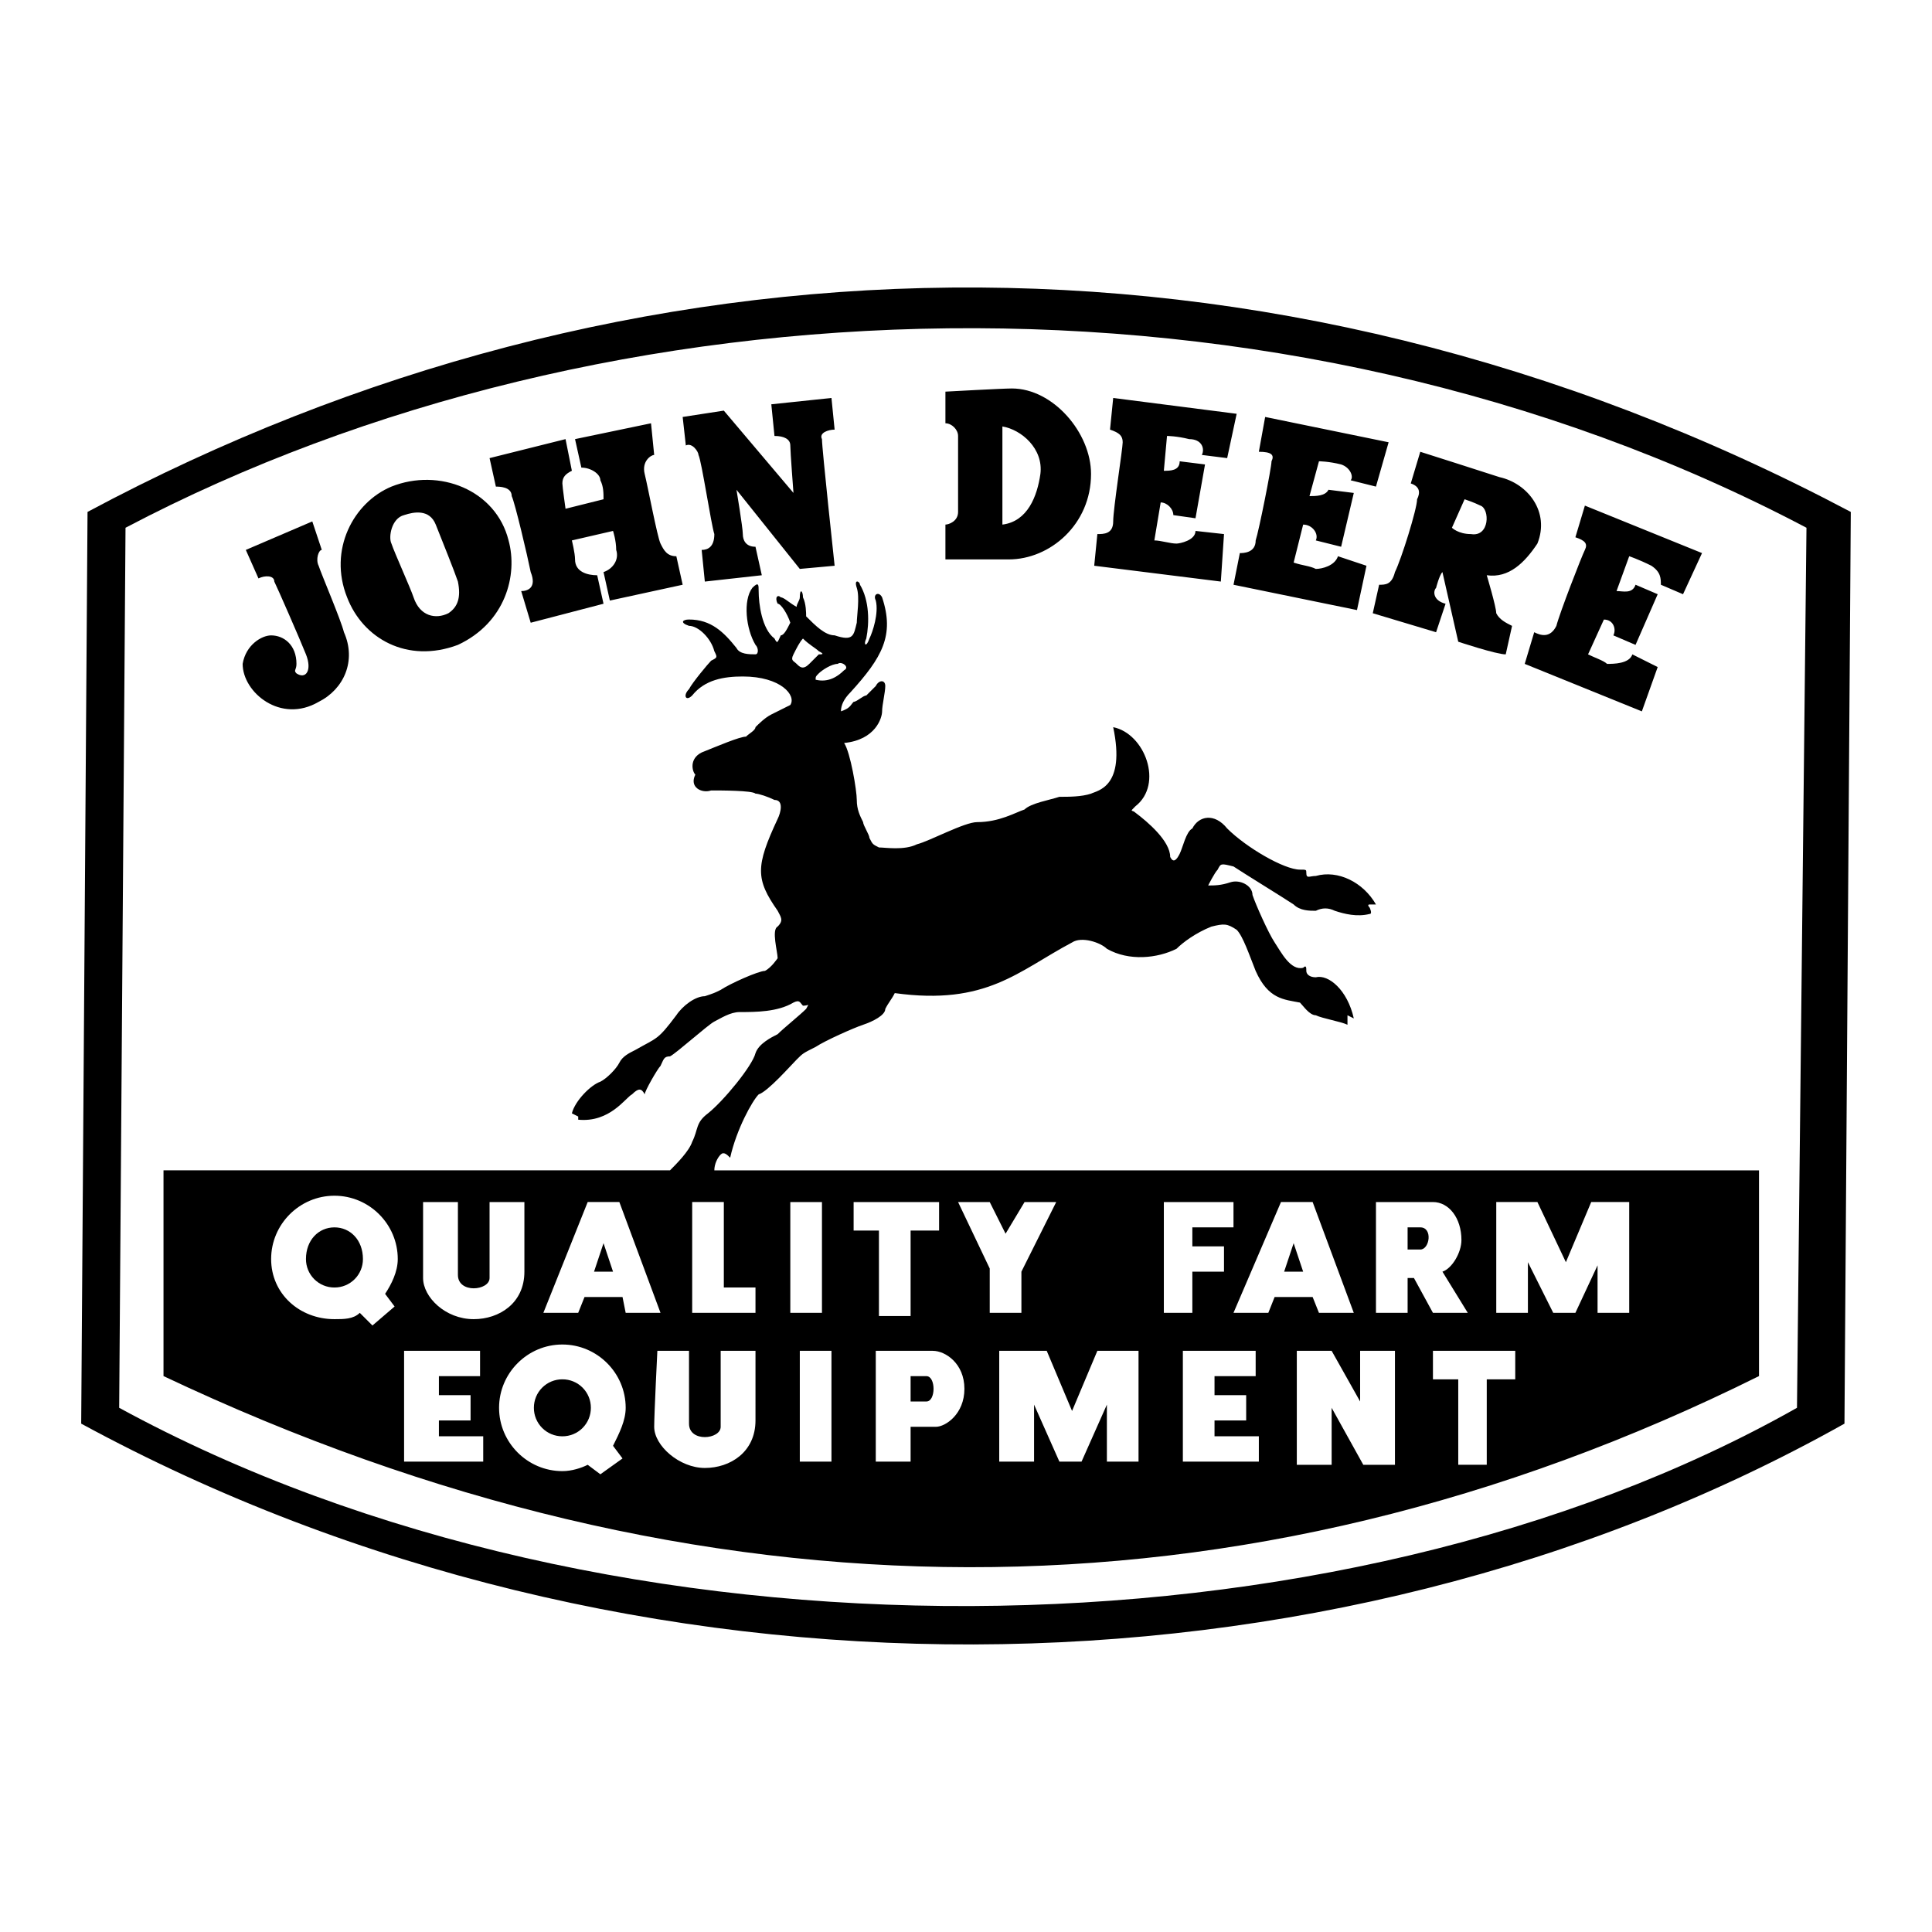
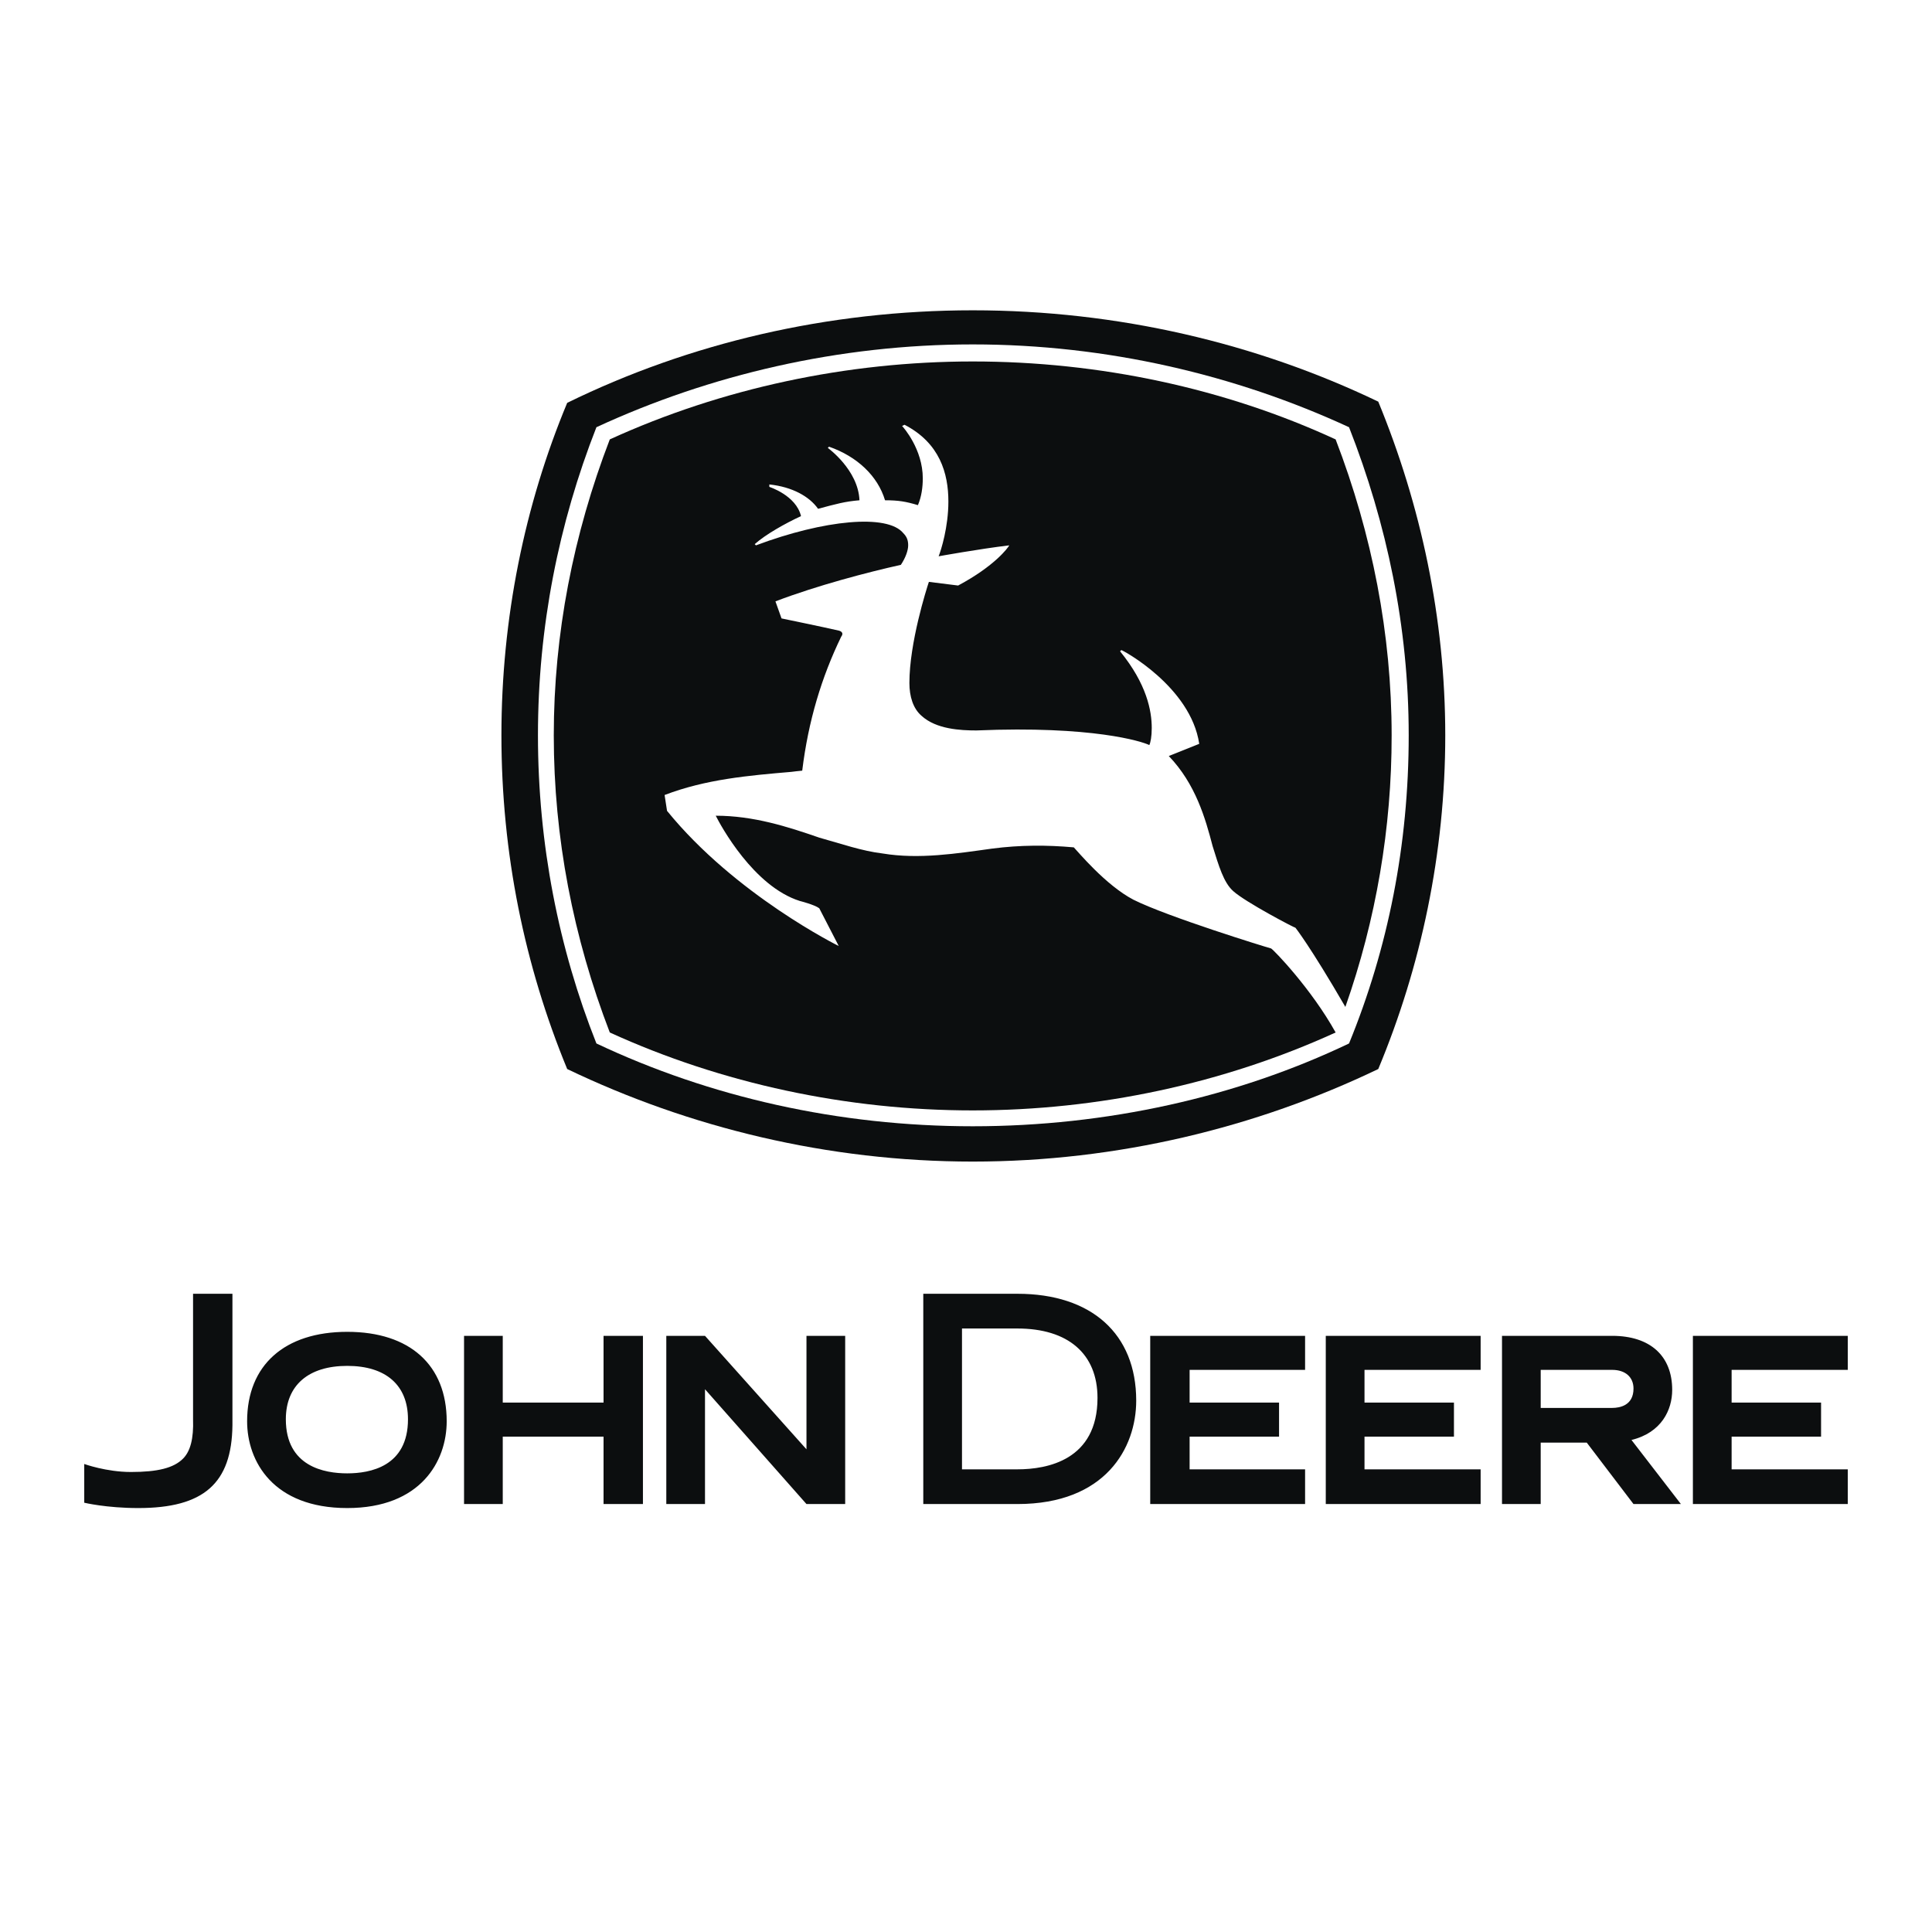
<svg xmlns="http://www.w3.org/2000/svg" width="2500" height="2500" viewBox="0 0 192.756 192.756">
  <g fill-rule="evenodd" clip-rule="evenodd">
    <path fill="#fff" d="M0 0h192.756v192.756H0V0z" />
-     <path d="M24.525 54.865l6.633-2.843.947 2.843c-.316 0-.632.948-.316 1.579.316.948 2.211 5.37 2.527 6.633 1.263 2.842 0 5.685-2.527 6.948-3.79 2.211-7.58-.947-7.58-3.79.315-1.895 1.895-2.842 2.842-2.842 1.264 0 2.527.947 2.527 2.842 0 .632-.315.632 0 .948.948.631 1.58-.316.948-1.896-.632-1.579-2.843-6.633-3.159-7.264 0-.631-.947-.631-1.579-.315l-1.263-2.843zM39.054 48.548c4.737-1.895 10.422.316 11.686 5.369.947 3.475-.316 8.212-5.054 10.423-5.053 1.895-9.476-.632-11.054-4.737-1.895-4.738.631-9.476 4.422-11.055zm0 5.685c.316.948 1.895 4.422 2.21 5.37.632 1.895 2.211 2.211 3.474 1.579.948-.632 1.264-1.579.948-3.159-.316-.947-1.58-4.106-2.211-5.685-.632-1.579-2.211-1.263-3.158-.947-1.263.316-1.579 2.211-1.263 2.842z" />
-     <path d="M48.844 45.706l7.58-1.895.632 3.158c-.632.315-.948.632-.948 1.263 0 .316.316 2.527.316 2.527l3.79-.947c0-.632 0-1.264-.315-1.895 0-.632-.948-1.263-1.896-1.263l-.632-2.843 7.581-1.58.316 3.159c-.316 0-1.264.632-.948 1.895.316 1.264 1.264 6.317 1.58 6.948.315.632.632 1.264 1.579 1.264l.631 2.843-7.264 1.579-.632-2.842c.948-.316 1.58-1.263 1.264-2.211 0-.948-.316-1.895-.316-1.895l-4.106.947s.315 1.264.315 1.896c0 1.263 1.264 1.579 2.211 1.579l.631 2.842-7.264 1.895-.948-3.158c.632 0 1.579-.316.948-1.895-.316-1.58-1.58-6.949-1.896-7.581 0-.947-1.263-.947-1.579-.947l-.63-2.843zM68.11 41.6l4.106-.632 6.949 8.212s-.316-4.106-.316-4.737c0-.632-.632-.948-1.579-.948l-.316-3.158 6.001-.632.316 3.159c-.632 0-1.58.316-1.264.948 0 .947 1.264 12.633 1.264 12.633l-3.474.316-6.317-7.896s.631 3.79.631 4.421c0 .632.316 1.264 1.263 1.264l.632 2.843-5.685.631-.316-3.158c.632 0 1.264-.316 1.264-1.58-.316-.947-1.264-7.264-1.579-7.896 0-.316-.632-1.264-1.264-.947L68.11 41.6zM94.325 39.074s5.685-.316 6.632-.316c4.107 0 7.896 4.422 7.896 8.527 0 5.054-4.105 8.528-8.211 8.528h-6.317v-3.475c.316 0 1.263-.316 1.263-1.263v-7.581c0-.631-.632-1.263-1.263-1.263v-3.157zm9.476 8.211c.314-2.526-1.895-4.421-3.791-4.737v9.791c2.527-.317 3.474-2.843 3.791-5.054zM111.064 39.705l12.318 1.579-.947 4.422-2.527-.316c.316-.632 0-1.579-1.264-1.579-1.264-.316-2.211-.316-2.211-.316l-.316 3.475c.633 0 1.58 0 1.58-.947l2.527.315-.949 5.37-2.211-.316c0-.632-.631-1.264-1.262-1.264l-.633 3.79c.633 0 1.58.315 2.211.315.316 0 1.895-.315 1.895-1.263l2.844.315-.316 4.738-12.633-1.579.314-3.159c.633 0 1.58 0 1.58-1.263s.947-7.264.947-7.896-.316-.947-1.264-1.263l.317-3.158zM126.225 41.6l12.318 2.526-1.264 4.422-2.527-.631c.316-.316 0-1.263-.947-1.58-1.264-.315-2.211-.315-2.211-.315l-.947 3.474c.631 0 1.58 0 1.895-.631l2.527.316-1.264 5.369-2.527-.632c.316-.632-.314-1.579-1.262-1.579l-.949 3.79c.949.316 1.58.316 2.211.632.633 0 1.896-.316 2.211-1.264l2.844.948-.947 4.422-12.318-2.526.631-3.159c.316 0 1.58 0 1.58-1.264.316-.947 1.58-7.264 1.58-7.896.314-.632 0-.948-1.264-.948l.63-3.474zM158.125 50.444l11.686 4.737-1.895 4.105-2.211-.947c0-.632 0-1.264-.947-1.896-1.264-.631-2.211-.948-2.211-.948l-1.264 3.475c.631 0 1.578.315 1.895-.631l2.211.947-2.211 5.054-2.211-.947c.316-.632 0-1.579-.947-1.579l-1.58 3.474c.633.316 1.58.632 1.896.948.631 0 2.211 0 2.525-.948l2.527 1.264-1.58 4.422-11.686-4.738.947-3.158c.633.316 1.58.631 2.211-.632.316-1.263 2.527-6.949 2.844-7.58.314-.632 0-.948-.947-1.263l.948-3.159zM141.701 45.074s6.947 2.21 7.896 2.527c2.842.631 5.053 3.474 3.789 6.632-1.264 1.896-2.842 3.475-5.053 3.159 0 0 .947 3.158.947 3.79.316.632.947.947 1.578 1.263l-.631 2.842c-.947 0-4.738-1.263-4.738-1.263l-1.578-6.948c-.316.316-.633 1.579-.633 1.579-.314.316-.314 1.264.947 1.58l-.947 2.843-6.316-1.895.633-2.842c.631 0 1.262 0 1.578-1.264.633-1.263 2.211-6.317 2.211-7.264.316-.632.316-1.264-.631-1.58l.948-3.159zm3.158 7.58s.631.631 1.895.631c1.895.316 1.895-2.526.947-2.842-.631-.316-1.578-.632-1.578-.632l-1.264 2.843z" />
-     <path d="M8.733 51.075c53.692-28.741 117.492-30.952 175.921 0l-.631 90.962c-51.797 29.057-121.282 29.688-175.922 0l.632-90.962zm3.158 89.382c49.271 26.846 121.597 25.898 167.394 0l.947-87.803c-52.744-27.793-119.702-25.267-167.709 0l-.632 87.803z" />
-     <path d="M56.108 137.615a2.831 2.831 0 0 0-2.842 2.842 2.832 2.832 0 0 0 2.842 2.844 2.831 2.831 0 0 0 2.843-2.844 2.83 2.83 0 0 0-2.843-2.842zM59.267 126.875h1.895l-.948-2.842-.947 2.842zM128.119 126.875h1.897l-.95-2.842-.947 2.842zM141.701 122.455h-1.264v2.211h1.264c.947 0 1.264-2.211 0-2.211zM92.43 137.299h-1.579v2.527h1.579c.947 0 .947-2.527 0-2.527zM33.368 122.455c-1.579 0-2.842 1.264-2.842 3.158a2.83 2.83 0 0 0 2.842 2.842 2.83 2.83 0 0 0 2.842-2.842c0-1.894-1.262-3.158-2.842-3.158z" />
-     <path d="M71.269 116.77c0-.633.315-1.264.632-1.58.315-.314.631 0 .947.316.632-2.842 2.211-5.686 2.843-6.316.947-.316 3.158-2.842 3.79-3.475.631-.631.631-.631 1.895-1.264.948-.631 3.791-1.895 4.738-2.211.948-.314 2.211-.947 2.211-1.578.315-.633.631-.947.947-1.58 9.16 1.264 12.318-2.211 17.687-5.053.947-.632 2.842 0 3.475.632 2.211 1.264 5.053.948 6.947 0 .633-.632 1.895-1.579 3.475-2.211 1.264-.315 1.58-.315 2.527.316.631.631 1.264 2.527 1.895 4.105 1.264 2.844 2.842 2.844 4.422 3.158.316.316.947 1.264 1.578 1.264.633.316 2.527.633 3.16.947v-.947l.631.316c-.631-2.842-2.527-4.422-3.791-4.105-.631 0-.947-.316-.947-.633 0-.315 0-.631-.314-.315-1.264.315-2.211-1.579-2.844-2.527-.631-.947-1.895-3.79-2.211-4.737 0-.947-1.264-1.579-2.211-1.264-.947.316-1.578.316-2.211.316 0 0 .633-1.264.947-1.58.316-.631.316-.631 1.58-.316.947.632 5.053 3.158 6 3.791.633.631 1.58.631 2.211.631.633-.315 1.264-.315 1.896 0 .947.316 2.211.632 3.475.316.314 0 0-.632 0-.632s-.316-.316 0-.316h.631c-1.264-2.211-3.791-3.475-6.002-2.843-.631 0-.947.316-.947-.316 0-.316 0-.316-.631-.316-1.58 0-5.369-2.21-7.264-4.106-1.264-1.579-2.844-1.263-3.475 0-.633.316-.947 1.896-1.264 2.527-.316.631-.633.947-.947.315 0-1.579-2.211-3.475-3.475-4.422-.316-.316-.631 0 0-.631 2.842-2.211.947-7.264-2.211-7.896 1.264 6.001-1.58 6.316-2.211 6.633-.947.315-2.211.315-3.158.315-.947.316-2.842.632-3.475 1.263-.947.316-2.527 1.263-4.736 1.263-1.264 0-4.739 1.896-6.002 2.211-1.263.632-3.158.316-3.79.316-.631-.316-.631-.316-.948-.948 0-.316-.631-1.263-.631-1.58-.316-.631-.631-1.263-.631-2.21 0-.948-.632-4.738-1.264-5.685 3.158-.316 3.79-2.527 3.79-3.158 0-.632.316-1.896.316-2.527 0-.632-.632-.632-.948 0l-.947.947c-.316 0-.947.631-1.263.631-.316.316-.316.632-1.264.948 0-.632.316-1.264.948-1.896 3.158-3.474 4.422-5.685 3.158-9.475-.316-.632-.947-.316-.632.315.316 1.264-.315 3.159-.632 3.79-.315.948-.631.632-.315 0 .315-1.579.315-3.79-.632-5.369 0-.316-.631-.632-.315.315.315.948 0 2.843 0 3.475-.316 1.264-.316 1.895-2.211 1.264-.948 0-1.896-.948-2.843-1.896 0-.315 0-1.263-.316-1.895 0-.632-.315-.948-.315 0 0 .315-.316.631-.316.947-.632-.316-1.264-.947-1.58-.947-.316-.316-.631 0-.316.631.316 0 .948.948 1.264 1.895-.315.632-.632 1.264-.948 1.264-.316.631-.316.947-.631.315-1.264-.947-1.579-3.474-1.579-4.737 0-.631 0-.948-.632-.316-.948 1.264-.632 4.106.315 5.686.316.316.316.947 0 .947-.631 0-1.579 0-1.895-.631-1.264-1.579-2.527-2.842-4.738-2.842-.632 0-.947.315 0 .631.948 0 2.21 1.263 2.527 2.527.315.631.315.631-.316.947-.315.316-1.895 2.211-2.21 2.843-.632.631-.316 1.263.316.631 1.263-1.579 3.158-1.895 5.053-1.895 3.79 0 5.37 1.895 4.738 2.843l-1.896.947c-.631.316-1.263.948-1.579 1.264 0 .315-.631.632-.947.947-.632 0-2.843.948-4.422 1.579-1.263.632-.947 1.895-.632 2.211-.631 1.264.632 1.896 1.579 1.579.948 0 4.106 0 4.422.316.316 0 1.264.315 1.896.631.947 0 .631 1.263.315 1.895-2.211 4.737-2.211 6.001 0 9.159.316.632.632.948 0 1.579-.632.316 0 2.527 0 3.159 0 0-.632.947-1.263 1.263-.631 0-3.474 1.264-4.421 1.896-.632.314-.632.314-1.58.631-.948 0-2.211.947-2.842 1.895-1.895 2.527-1.895 2.211-4.106 3.475-.632.316-1.264.631-1.579 1.264-.316.631-1.263 1.578-1.895 1.895-.948.316-2.527 1.895-2.843 3.158l.632.316v.316c3.158.314 4.737-2.211 5.369-2.527.632-.631.948-.631 1.264 0 0-.316 1.264-2.527 1.58-2.842.315-.633.315-.949.947-.949.632-.314 3.79-3.158 4.422-3.473.632-.316 1.579-.947 2.526-.947 1.579 0 3.79 0 5.37-.949.632-.314.632 0 .947.316.631 0 .631-.316.316.316-.631.631-2.211 1.895-2.843 2.525-.632.316-1.895.949-2.211 1.896-.315 1.264-3.158 4.736-4.737 6-1.264.947-.947 1.58-1.579 2.844-.316.947-1.579 2.209-2.211 2.842H16.313v20.529c53.377 25.268 107.701 25.582 159.183 0V116.77H71.269zm12.317-50.535c.316-.316 1.264.316.632.632-.632.631-1.579 1.263-2.843.947 0-.316 0-.316.316-.631.316-.316 1.264-.948 1.895-.948zm-2.842 0c-.631.632-.947.316-1.263 0s-.632-.316-.316-.948c.316-.631.632-1.263.947-1.579.631.632 1.263.948 1.579 1.264.632.315.316.315 0 .315l-.947.948zm-38.533 53.693h3.475v7.264c0 1.896 3.158 1.58 3.158.316v-7.58h3.475v6.947c0 3.16-2.527 4.738-5.054 4.738-2.843 0-5.054-2.211-5.054-4.105v-7.58zM39.37 130.35l-2.211 1.896-1.264-1.264c-.632.631-1.579.631-2.527.631-3.474 0-6.317-2.525-6.317-6s2.843-6.316 6.317-6.316 6.317 2.842 6.317 6.316c0 1.262-.631 2.525-1.263 3.475l.948 1.262zm8.842 15.476h-7.896v-11.055h7.58v2.527H43.79v1.895h3.159v2.527H43.79v1.58h4.421v2.526h.001zm13.897-.316l-2.21 1.58-1.264-.947c-.632.316-1.579.631-2.527.631-3.473 0-6.316-2.842-6.316-6.316s2.843-6.316 6.316-6.316c3.475 0 6.317 2.842 6.317 6.316 0 1.264-.631 2.527-1.263 3.791l.947 1.261zm0-16.108h-3.79l-.632 1.58h-3.475l4.422-11.055h3.159l4.106 11.055h-3.475l-.315-1.58zm13.266 12.319c0 3.158-2.526 4.738-5.053 4.738-2.526 0-5.053-2.211-5.053-4.107 0-1.262.316-7.58.316-7.58h3.158v7.266c0 1.895 3.159 1.578 3.159.314v-7.58h3.474c-.001-.001-.001 6.318-.001 6.949zm0-10.739h-6.316v-11.055h3.158v8.527h3.158v2.528zm3.474-11.054h3.158v11.055h-3.158v-11.055zm.948 14.843h3.158v11.055h-3.158v-11.055zm5.369-14.843h8.527v2.844h-2.842v8.527h-3.159v-8.527h-2.526v-2.844zm8.211 22.424h-2.526v3.475h-3.475v-11.055h5.686c1.263 0 3.158 1.264 3.158 3.791s-1.895 3.789-2.843 3.789zm2.211-22.424h3.158l1.58 3.158 1.895-3.158h3.158l-3.473 6.947v4.107h-3.16v-4.422l-3.158-6.632zm18.004 25.898h-3.158v-5.686l-2.527 5.686h-2.211l-2.527-5.686v5.686h-3.475v-11.055h4.738l2.527 6.002 2.525-6.002h4.107v11.055h.001zm2.525-25.898h6.949v2.527h-4.105v1.895h3.158v2.525h-3.158v4.107h-2.844v-11.054zm9.477 25.898h-7.58v-11.055h7.264v2.527h-4.105v1.895h3.158v2.527h-3.158v1.58h4.422v2.526h-.001zm.947-14.844h-3.475l4.738-11.055h3.158l4.105 11.055h-3.475l-.631-1.58h-3.791l-.629 1.58zm12.633 15.161h-3.158l-3.158-5.686v5.686h-3.475v-11.371h3.475l2.842 5.055v-5.055h3.475v11.371h-.001zm1.264-18.635v3.475h-3.158v-11.055h5.686c1.578 0 2.842 1.58 2.842 3.791 0 1.262-.947 2.842-1.895 3.156l2.527 4.107h-3.475l-1.896-3.475h-.631v.001zm10.738 10.107h-2.842v8.527h-2.844v-8.527h-2.525v-2.844h8.211v2.844zm11.371-6.633h-3.158v-4.738l-2.211 4.738h-2.211l-2.527-5.053v5.053h-3.158v-11.055h4.105l2.842 6.002 2.527-6.002h3.791v11.055z" />
+     <path d="M137.51 40.072c-12.15-5.833-26.002-9.113-40.461-9.113s-28.31 3.28-40.46 9.234C52.335 50.4 50.027 61.7 50.027 73.365c0 11.786 2.309 22.964 6.562 33.292 12.15 5.832 26.001 9.234 40.46 9.234s28.311-3.402 40.461-9.234c4.254-10.205 6.684-21.505 6.684-33.292-.001-11.665-2.43-22.965-6.684-33.293z" fill="#0c0e0f" />
+     <path d="M134.594 42.624c-11.299-5.224-24.18-8.262-37.545-8.262S70.804 37.4 59.504 42.624c-3.766 9.6-5.832 19.927-5.832 30.741s2.065 21.263 5.832 30.741c11.3 5.346 24.18 8.262 37.545 8.262s26.367-2.916 37.545-8.262c3.887-9.478 5.953-19.805 5.953-30.741 0-10.814-2.186-21.142-5.953-30.741z" fill="#fff" />
+     <path d="M83.926 63.522c-1.944 4.01-3.28 8.384-3.888 13.366-.122 0-1.094.122-1.094.122-4.253.365-8.505.729-12.637 2.308l.243 1.58c6.805 8.384 17.132 13.487 17.132 13.487l-1.944-3.767c-.486-.364-1.944-.729-1.944-.729-4.617-1.458-7.898-7.533-8.384-8.505 3.767 0 7.169 1.093 10.328 2.187 2.187.608 4.253 1.336 6.318 1.58 3.645.607 7.412 0 10.935-.487 2.795-.364 5.469-.364 8.143-.122.363.365 3.158 3.767 5.953 5.225 3.402 1.701 13.244 4.738 13.73 4.86.242.122 4.01 4.009 6.439 8.384-11.18 5.104-23.693 7.775-36.209 7.775-12.515 0-25.03-2.672-36.208-7.775-3.645-9.477-5.589-19.441-5.589-29.647 0-10.085 1.944-20.049 5.589-29.525 11.178-5.104 23.693-7.776 36.208-7.776 12.637 0 25.152 2.673 36.209 7.776 3.645 9.477 5.588 19.44 5.588 29.525a81.348 81.348 0 0 1-4.617 27.096c-3.523-6.076-4.98-7.898-4.98-7.898-.121 0-4.982-2.552-6.197-3.646-.973-.851-1.457-2.551-2.066-4.496-.729-2.794-1.699-6.197-4.373-8.991l3.037-1.216c-.85-5.71-7.654-9.355-7.775-9.355l-.123.122c2.674 3.28 3.16 5.953 3.16 7.655 0 .85-.121 1.457-.242 1.7-.73-.364-5.711-1.944-17.254-1.458-1.58 0-4.01-.121-5.468-1.458-.851-.729-1.215-1.944-1.215-3.281 0-4.009 1.701-9.356 1.944-10.084l2.917.364c3.645-1.944 4.981-3.767 5.102-4.009-3.037.365-7.046 1.093-7.046 1.093.243-.608.972-2.916.972-5.468 0-2.795-.85-5.832-4.374-7.655l-.244.122c.122.121 2.065 2.308 2.065 5.224 0 .851-.121 1.823-.486 2.673-1.215-.364-1.944-.485-3.281-.485-.728-2.431-2.793-4.375-5.588-5.347l-.122.121s3.038 2.188 3.159 5.226c-1.458.121-2.308.364-4.131.85-.851-1.215-2.552-2.187-4.861-2.43v.244s2.673.85 3.159 2.916c-1.578.729-3.523 1.822-4.617 2.795l.122.122c6.804-2.552 13.122-3.159 14.702-1.215.364.364.486.729.486 1.215 0 .485-.244 1.215-.729 1.944-3.28.729-8.383 2.065-12.514 3.645l.607 1.701s4.131.851 5.711 1.216c0 0 .607.121.242.606zM8.405 146.062s2.198.799 4.662.799c2.664 0 4.262-.398 5.194-1.332.733-.732 1.066-1.998 1-3.928V129.08h3.929v13.121c-.066 5.793-2.863 8.258-9.39 8.258-3.197 0-5.395-.533-5.395-.533v-3.864zM34.644 132.877c6.26 0 9.923 3.33 9.923 8.924 0 3.996-2.597 8.658-9.923 8.658-7.392 0-9.989-4.662-9.989-8.658-.001-5.594 3.728-8.924 9.989-8.924zm6.06 8.725c0-3.396-2.197-5.328-6.06-5.328s-6.126 1.932-6.126 5.328c0 4.727 3.862 5.395 6.126 5.395s6.06-.669 6.06-5.395zM60.216 133.277v6.659H50.16v-6.659h-3.862v16.782h3.862v-6.727h10.056v6.727h3.93v-16.782h-3.93zM118.688 146.596v-3.264h8.923v-3.396h-8.923v-3.264h11.521v-3.395h-15.451v16.782h15.451v-3.463h-11.521zM136.137 146.596v-3.264h8.924v-3.396h-8.924v-3.264h11.586v-3.395h-15.45v16.782h15.45v-3.463h-11.586zM172.764 146.596v-3.264h8.924v-3.396h-8.924v-3.264h11.588v-3.395H168.9v16.782h15.452v-3.463h-11.588zM101.506 132.545c5.061 0 7.992 2.529 7.992 6.924 0 6.195-4.994 7.127-7.992 7.127h-5.528v-14.051h5.528zm0-3.465h-9.39v20.979h9.39c8.791 0 11.854-5.594 11.854-10.322-.001-6.661-4.462-10.657-11.854-10.657zM162.773 143.666c2.998-.732 4.062-2.998 4.062-4.996 0-3.396-2.197-5.393-5.992-5.393h-10.988v16.781h3.861v-6.127h4.596l4.662 6.127h4.729l-4.93-6.392zm-9.056-3.197v-3.797h7.127c1.33 0 2.131.734 2.131 1.865 0 1.666-1.332 1.932-2.131 1.932h-7.127zM80.462 150.059l-10.124-11.455v11.455h-3.861v-16.782h3.861l10.124 11.321v-11.321h3.862v16.782h-3.862z" fill="#0c0e0f" />
  </g>
</svg>
